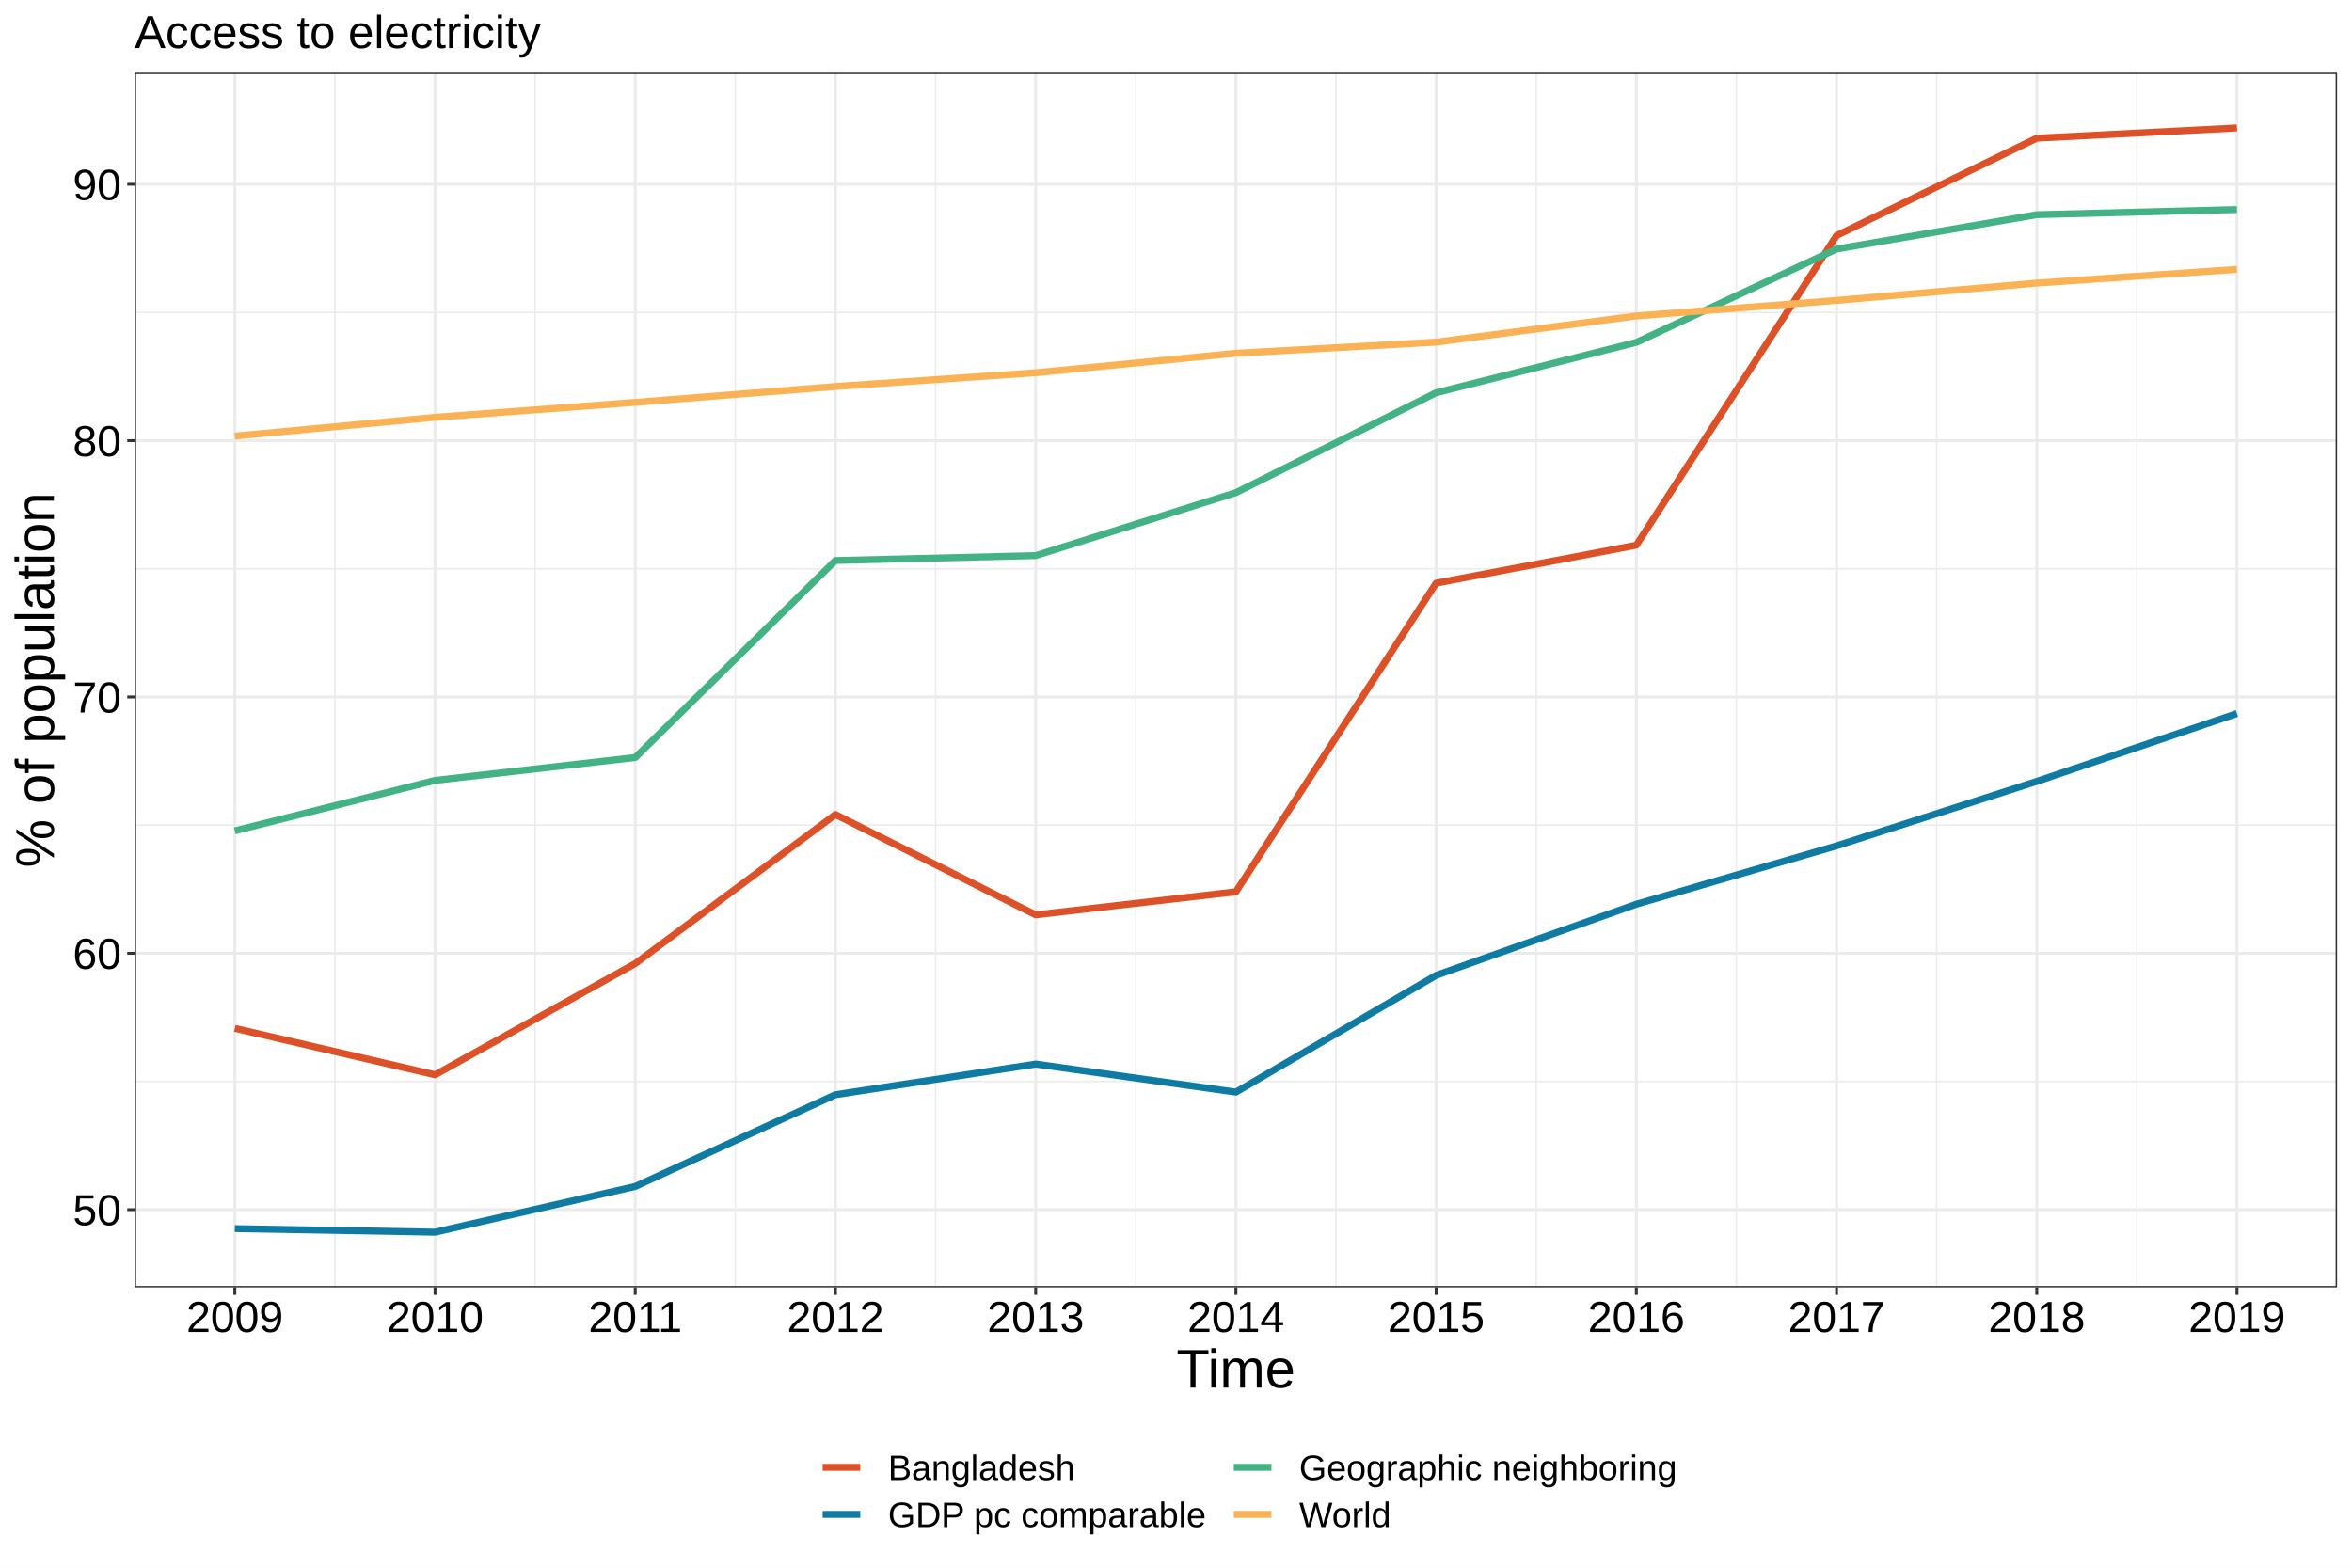
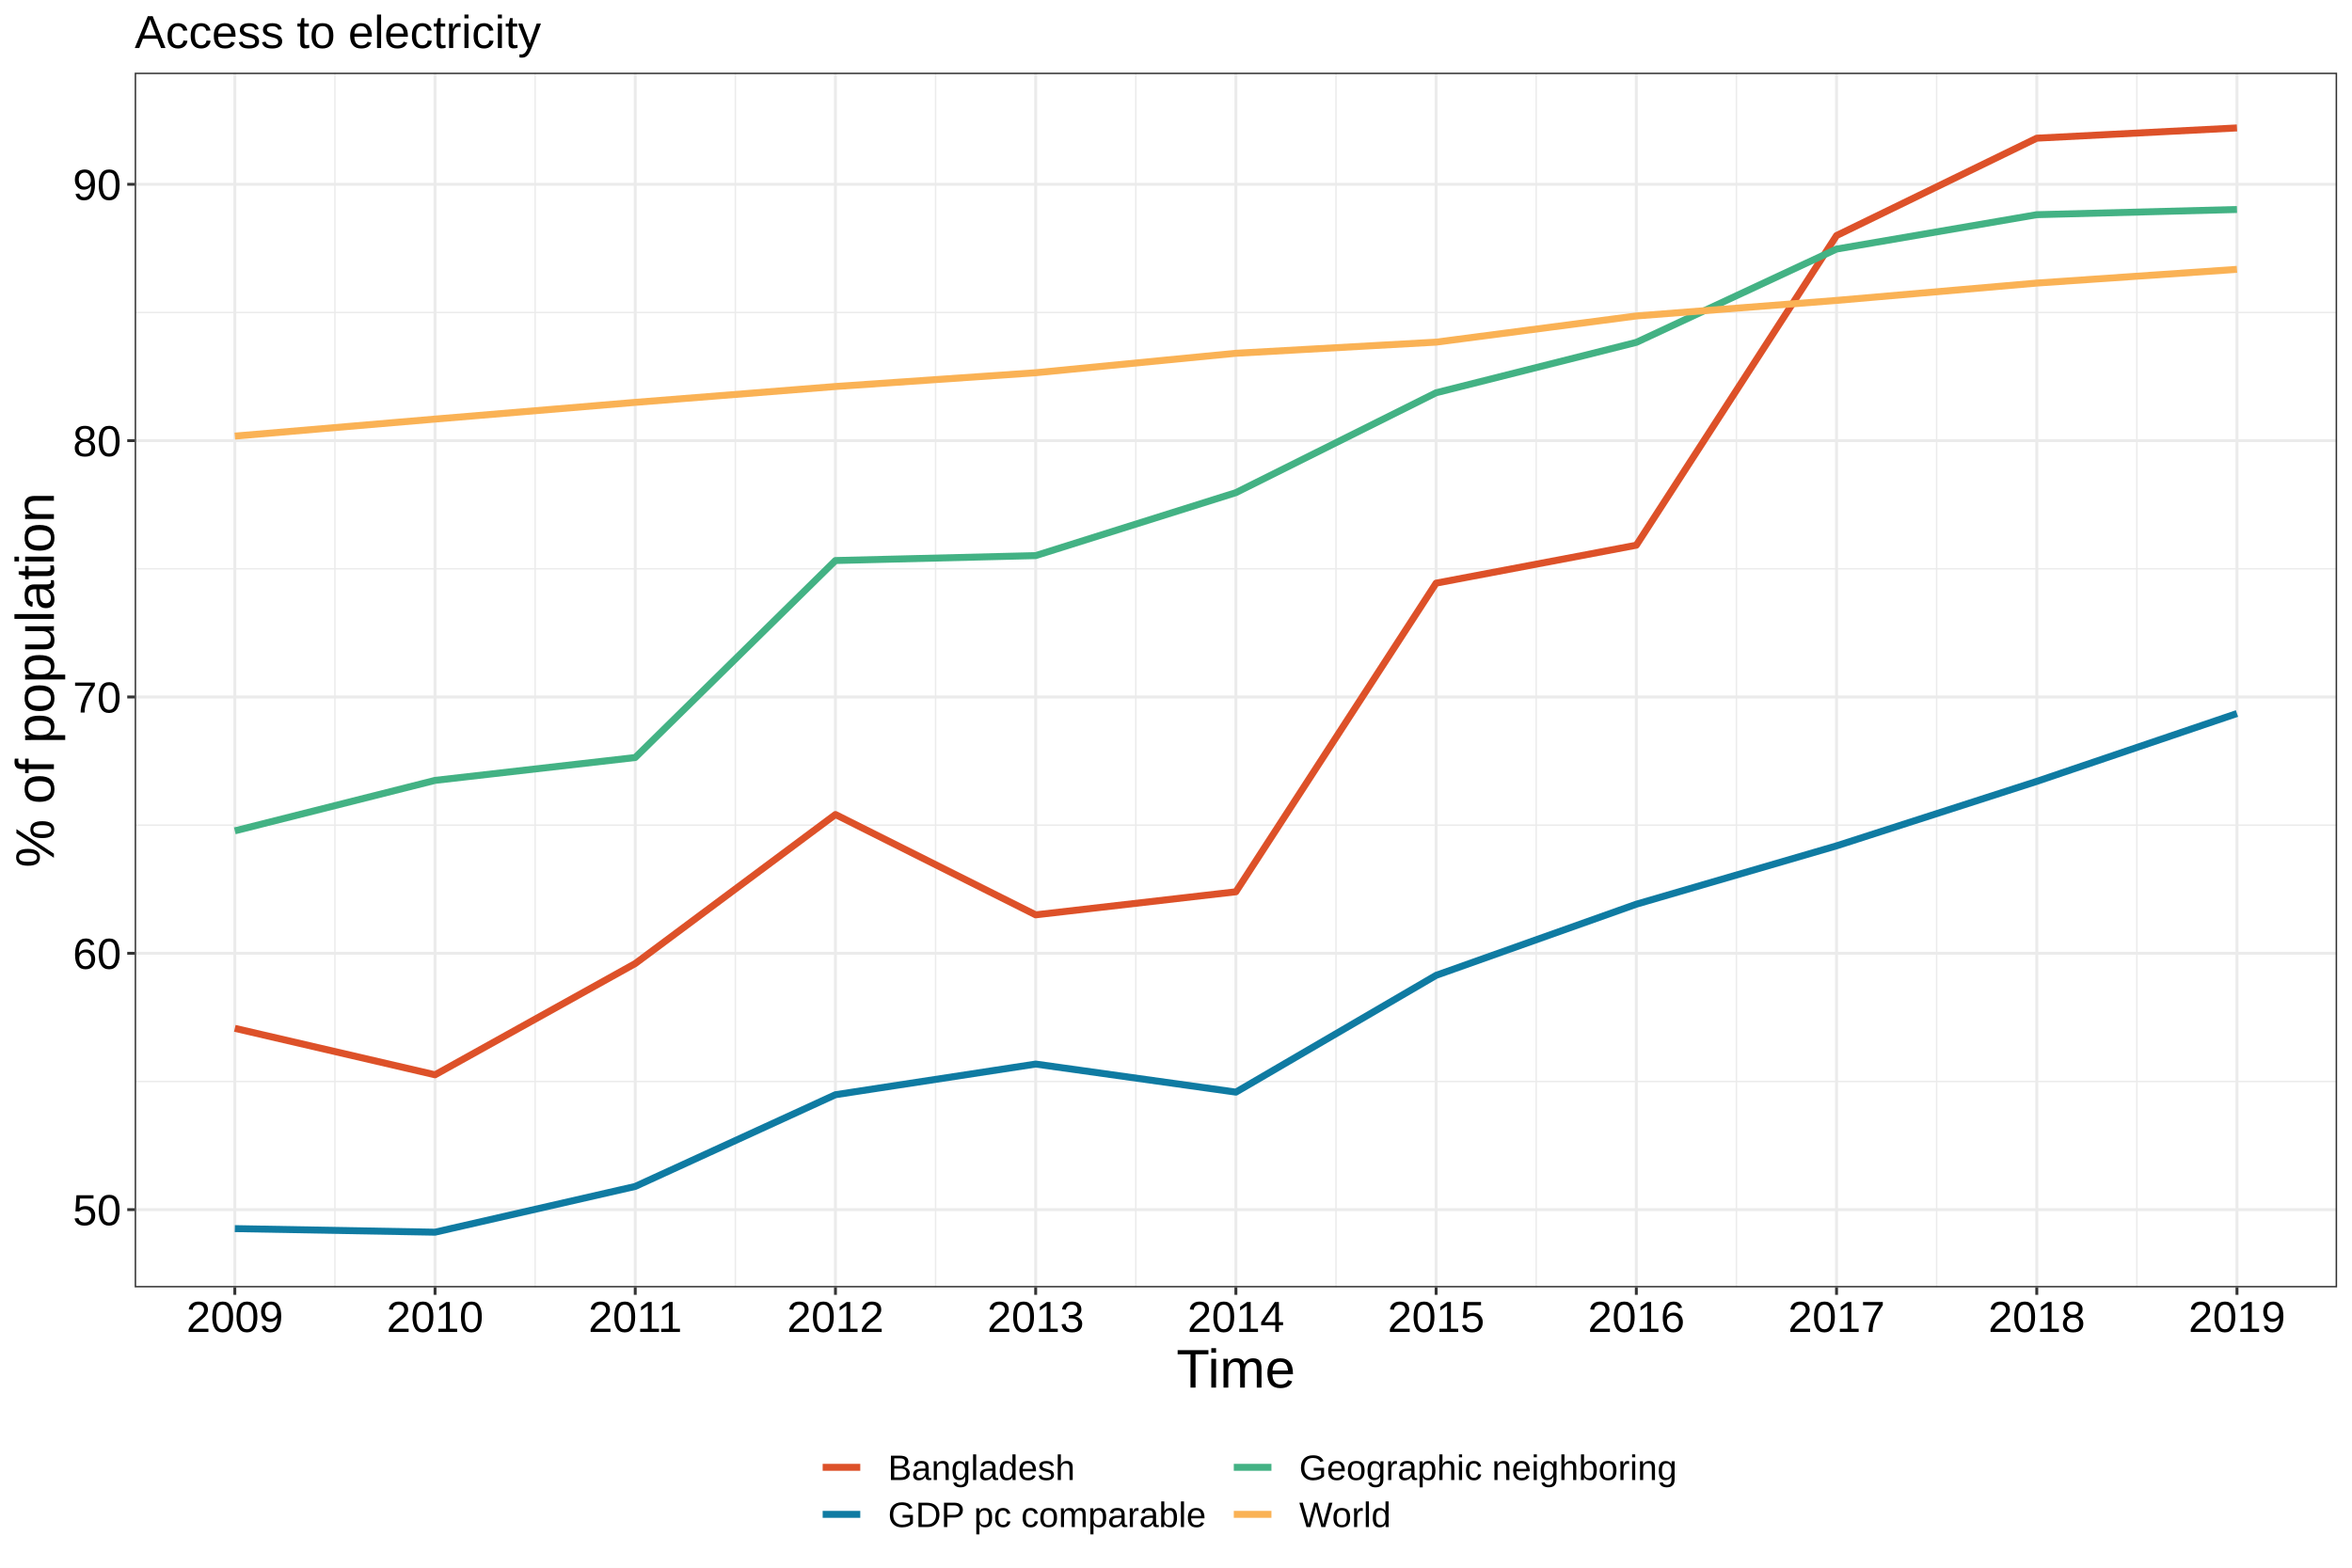
<svg xmlns="http://www.w3.org/2000/svg" class="svglite" width="864.00pt" height="576.00pt" viewBox="0 0 864.00 576.00">
  <defs>
    <style type="text/css">
    .svglite line, .svglite polyline, .svglite polygon, .svglite path, .svglite rect, .svglite circle {
      fill: none;
      stroke: #000000;
      stroke-linecap: round;
      stroke-linejoin: round;
      stroke-miterlimit: 10.00;
    }
    .svglite text {
      white-space: pre;
    }
  </style>
  </defs>
  <rect width="100%" height="100%" style="stroke: none; fill: #FFFFFF;" />
  <defs>
    <clipPath id="cpMC4wMHw4NjQuMDB8MC4wMHw1NzYuMDA=">
      <rect x="0.00" y="0.00" width="864.00" height="576.00" />
    </clipPath>
  </defs>
  <g clip-path="url(#cpMC4wMHw4NjQuMDB8MC4wMHw1NzYuMDA=)">
    <rect x="0.00" y="0.00" width="864.00" height="576.00" style="stroke-width: 1.07; stroke: #FFFFFF; fill: #FFFFFF;" />
  </g>
  <defs>
    <clipPath id="cpNDkuNDh8ODU4LjUyfDI2LjcxfDQ3My4wMQ==">
      <rect x="49.48" y="26.71" width="809.04" height="446.30" />
    </clipPath>
  </defs>
  <g clip-path="url(#cpNDkuNDh8ODU4LjUyfDI2LjcxfDQ3My4wMQ==)">
    <rect x="49.48" y="26.71" width="809.04" height="446.30" style="stroke-width: 1.07; stroke: none; fill: #FFFFFF;" />
    <polyline points="49.48,397.35 858.52,397.35 " style="stroke-width: 0.53; stroke: #EBEBEB; stroke-linecap: butt;" />
    <polyline points="49.48,303.17 858.52,303.17 " style="stroke-width: 0.53; stroke: #EBEBEB; stroke-linecap: butt;" />
    <polyline points="49.48,208.99 858.52,208.99 " style="stroke-width: 0.53; stroke: #EBEBEB; stroke-linecap: butt;" />
    <polyline points="49.48,114.81 858.52,114.81 " style="stroke-width: 0.53; stroke: #EBEBEB; stroke-linecap: butt;" />
    <polyline points="49.48,473.01 49.48,26.71 " style="stroke-width: 0.53; stroke: #EBEBEB; stroke-linecap: butt;" />
    <polyline points="123.03,473.01 123.03,26.71 " style="stroke-width: 0.53; stroke: #EBEBEB; stroke-linecap: butt;" />
    <polyline points="196.58,473.01 196.58,26.71 " style="stroke-width: 0.53; stroke: #EBEBEB; stroke-linecap: butt;" />
    <polyline points="270.13,473.01 270.13,26.71 " style="stroke-width: 0.53; stroke: #EBEBEB; stroke-linecap: butt;" />
    <polyline points="343.68,473.01 343.68,26.71 " style="stroke-width: 0.53; stroke: #EBEBEB; stroke-linecap: butt;" />
    <polyline points="417.23,473.01 417.23,26.71 " style="stroke-width: 0.53; stroke: #EBEBEB; stroke-linecap: butt;" />
    <polyline points="490.78,473.01 490.78,26.71 " style="stroke-width: 0.53; stroke: #EBEBEB; stroke-linecap: butt;" />
    <polyline points="564.32,473.01 564.32,26.71 " style="stroke-width: 0.53; stroke: #EBEBEB; stroke-linecap: butt;" />
    <polyline points="637.87,473.01 637.87,26.71 " style="stroke-width: 0.53; stroke: #EBEBEB; stroke-linecap: butt;" />
    <polyline points="711.42,473.01 711.42,26.71 " style="stroke-width: 0.53; stroke: #EBEBEB; stroke-linecap: butt;" />
    <polyline points="784.97,473.01 784.97,26.71 " style="stroke-width: 0.53; stroke: #EBEBEB; stroke-linecap: butt;" />
    <polyline points="858.52,473.01 858.52,26.71 " style="stroke-width: 0.53; stroke: #EBEBEB; stroke-linecap: butt;" />
    <polyline points="49.48,444.44 858.52,444.44 " style="stroke-width: 1.07; stroke: #EBEBEB; stroke-linecap: butt;" />
    <polyline points="49.48,350.26 858.52,350.26 " style="stroke-width: 1.07; stroke: #EBEBEB; stroke-linecap: butt;" />
    <polyline points="49.48,256.08 858.52,256.08 " style="stroke-width: 1.07; stroke: #EBEBEB; stroke-linecap: butt;" />
    <polyline points="49.48,161.90 858.52,161.90 " style="stroke-width: 1.07; stroke: #EBEBEB; stroke-linecap: butt;" />
    <polyline points="49.48,67.72 858.52,67.72 " style="stroke-width: 1.07; stroke: #EBEBEB; stroke-linecap: butt;" />
    <polyline points="86.26,473.01 86.26,26.71 " style="stroke-width: 1.07; stroke: #EBEBEB; stroke-linecap: butt;" />
    <polyline points="159.81,473.01 159.81,26.71 " style="stroke-width: 1.07; stroke: #EBEBEB; stroke-linecap: butt;" />
    <polyline points="233.35,473.01 233.35,26.71 " style="stroke-width: 1.07; stroke: #EBEBEB; stroke-linecap: butt;" />
    <polyline points="306.90,473.01 306.90,26.71 " style="stroke-width: 1.07; stroke: #EBEBEB; stroke-linecap: butt;" />
    <polyline points="380.45,473.01 380.45,26.71 " style="stroke-width: 1.07; stroke: #EBEBEB; stroke-linecap: butt;" />
    <polyline points="454.00,473.01 454.00,26.71 " style="stroke-width: 1.07; stroke: #EBEBEB; stroke-linecap: butt;" />
    <polyline points="527.55,473.01 527.55,26.71 " style="stroke-width: 1.07; stroke: #EBEBEB; stroke-linecap: butt;" />
    <polyline points="601.10,473.01 601.10,26.71 " style="stroke-width: 1.07; stroke: #EBEBEB; stroke-linecap: butt;" />
    <polyline points="674.65,473.01 674.65,26.71 " style="stroke-width: 1.07; stroke: #EBEBEB; stroke-linecap: butt;" />
    <polyline points="748.20,473.01 748.20,26.71 " style="stroke-width: 1.07; stroke: #EBEBEB; stroke-linecap: butt;" />
    <polyline points="821.75,473.01 821.75,26.71 " style="stroke-width: 1.07; stroke: #EBEBEB; stroke-linecap: butt;" />
    <polyline points="86.26,377.83 159.81,394.90 233.35,354.03 306.90,299.27 380.45,336.13 454.00,327.66 527.55,214.26 601.10,200.32 674.65,86.55 748.20,50.77 821.75,47.00 " style="stroke-width: 2.56; stroke: #DD5129; stroke-linecap: butt;" />
    <polyline points="86.26,451.42 159.81,452.73 233.35,435.92 306.90,402.22 380.45,390.96 454.00,401.27 527.55,358.36 601.10,332.22 674.65,310.78 748.20,287.10 821.75,262.16 " style="stroke-width: 2.56; stroke: #0F7BA2; stroke-linecap: butt;" />
    <polyline points="86.26,305.27 159.81,286.73 233.35,278.33 306.90,205.95 380.45,204.14 454.00,181.01 527.55,144.31 601.10,125.79 674.65,91.51 748.20,78.88 821.75,76.97 " style="stroke-width: 2.56; stroke: #43B284; stroke-linecap: butt;" />
-     <polyline points="86.26,160.23 159.81,153.32 233.35,147.84 306.90,142.01 380.45,136.95 454.00,129.80 527.55,125.71 601.10,116.09 674.65,110.38 748.20,104.01 821.75,98.96 " style="stroke-width: 2.56; stroke: #FAB255; stroke-linecap: butt;" />
+     <polyline points="86.26,160.23 159.81,153.98 233.35,147.84 306.90,142.01 380.45,136.95 454.00,129.80 527.55,125.71 601.10,116.09 674.65,110.38 748.20,104.01 821.75,98.96 " style="stroke-width: 2.56; stroke: #FAB255; stroke-linecap: butt;" />
    <rect x="49.48" y="26.71" width="809.04" height="446.30" style="stroke-width: 1.07; stroke: #333333;" />
  </g>
  <g clip-path="url(#cpMC4wMHw4NjQuMDB8MC4wMHw1NzYuMDA=)">
    <text x="44.55" y="450.17" text-anchor="end" style="font-size: 16.00px; font-family: &quot;Arial&quot;;" textLength="17.80px" lengthAdjust="spacingAndGlyphs">50</text>
    <text x="44.55" y="355.99" text-anchor="end" style="font-size: 16.00px; font-family: &quot;Arial&quot;;" textLength="17.80px" lengthAdjust="spacingAndGlyphs">60</text>
    <text x="44.55" y="261.81" text-anchor="end" style="font-size: 16.00px; font-family: &quot;Arial&quot;;" textLength="17.80px" lengthAdjust="spacingAndGlyphs">70</text>
    <text x="44.55" y="167.63" text-anchor="end" style="font-size: 16.00px; font-family: &quot;Arial&quot;;" textLength="17.80px" lengthAdjust="spacingAndGlyphs">80</text>
    <text x="44.55" y="73.45" text-anchor="end" style="font-size: 16.00px; font-family: &quot;Arial&quot;;" textLength="17.80px" lengthAdjust="spacingAndGlyphs">90</text>
    <polyline points="46.74,444.44 49.48,444.44 " style="stroke-width: 1.07; stroke: #333333; stroke-linecap: butt;" />
    <polyline points="46.74,350.26 49.48,350.26 " style="stroke-width: 1.07; stroke: #333333; stroke-linecap: butt;" />
    <polyline points="46.74,256.08 49.48,256.08 " style="stroke-width: 1.07; stroke: #333333; stroke-linecap: butt;" />
    <polyline points="46.74,161.90 49.48,161.90 " style="stroke-width: 1.07; stroke: #333333; stroke-linecap: butt;" />
    <polyline points="46.74,67.72 49.48,67.72 " style="stroke-width: 1.07; stroke: #333333; stroke-linecap: butt;" />
    <polyline points="86.26,475.75 86.26,473.01 " style="stroke-width: 1.07; stroke: #333333; stroke-linecap: butt;" />
    <polyline points="159.81,475.75 159.81,473.01 " style="stroke-width: 1.07; stroke: #333333; stroke-linecap: butt;" />
    <polyline points="233.35,475.75 233.35,473.01 " style="stroke-width: 1.07; stroke: #333333; stroke-linecap: butt;" />
    <polyline points="306.90,475.75 306.90,473.01 " style="stroke-width: 1.07; stroke: #333333; stroke-linecap: butt;" />
    <polyline points="380.45,475.75 380.45,473.01 " style="stroke-width: 1.07; stroke: #333333; stroke-linecap: butt;" />
    <polyline points="454.00,475.75 454.00,473.01 " style="stroke-width: 1.07; stroke: #333333; stroke-linecap: butt;" />
    <polyline points="527.55,475.75 527.55,473.01 " style="stroke-width: 1.07; stroke: #333333; stroke-linecap: butt;" />
    <polyline points="601.10,475.75 601.10,473.01 " style="stroke-width: 1.07; stroke: #333333; stroke-linecap: butt;" />
    <polyline points="674.65,475.75 674.65,473.01 " style="stroke-width: 1.07; stroke: #333333; stroke-linecap: butt;" />
    <polyline points="748.20,475.75 748.20,473.01 " style="stroke-width: 1.07; stroke: #333333; stroke-linecap: butt;" />
    <polyline points="821.75,475.75 821.75,473.01 " style="stroke-width: 1.07; stroke: #333333; stroke-linecap: butt;" />
    <text x="86.26" y="489.40" text-anchor="middle" style="font-size: 16.00px; font-family: &quot;Arial&quot;;" textLength="35.60px" lengthAdjust="spacingAndGlyphs">2009</text>
    <text x="159.81" y="489.40" text-anchor="middle" style="font-size: 16.00px; font-family: &quot;Arial&quot;;" textLength="35.60px" lengthAdjust="spacingAndGlyphs">2010</text>
    <text x="233.35" y="489.40" text-anchor="middle" style="font-size: 16.00px; font-family: &quot;Arial&quot;;" textLength="34.41px" lengthAdjust="spacingAndGlyphs">2011</text>
    <text x="306.90" y="489.40" text-anchor="middle" style="font-size: 16.00px; font-family: &quot;Arial&quot;;" textLength="35.60px" lengthAdjust="spacingAndGlyphs">2012</text>
    <text x="380.45" y="489.40" text-anchor="middle" style="font-size: 16.00px; font-family: &quot;Arial&quot;;" textLength="35.60px" lengthAdjust="spacingAndGlyphs">2013</text>
    <text x="454.00" y="489.40" text-anchor="middle" style="font-size: 16.00px; font-family: &quot;Arial&quot;;" textLength="35.60px" lengthAdjust="spacingAndGlyphs">2014</text>
    <text x="527.55" y="489.40" text-anchor="middle" style="font-size: 16.00px; font-family: &quot;Arial&quot;;" textLength="35.60px" lengthAdjust="spacingAndGlyphs">2015</text>
    <text x="601.10" y="489.40" text-anchor="middle" style="font-size: 16.00px; font-family: &quot;Arial&quot;;" textLength="35.60px" lengthAdjust="spacingAndGlyphs">2016</text>
    <text x="674.65" y="489.40" text-anchor="middle" style="font-size: 16.00px; font-family: &quot;Arial&quot;;" textLength="35.60px" lengthAdjust="spacingAndGlyphs">2017</text>
    <text x="748.20" y="489.40" text-anchor="middle" style="font-size: 16.00px; font-family: &quot;Arial&quot;;" textLength="35.60px" lengthAdjust="spacingAndGlyphs">2018</text>
    <text x="821.75" y="489.40" text-anchor="middle" style="font-size: 16.00px; font-family: &quot;Arial&quot;;" textLength="35.60px" lengthAdjust="spacingAndGlyphs">2019</text>
    <text x="454.00" y="509.83" text-anchor="middle" style="font-size: 20.00px; font-family: &quot;Arial&quot;;" textLength="43.70px" lengthAdjust="spacingAndGlyphs">Time</text>
    <text transform="translate(19.80,249.86) rotate(-90)" text-anchor="middle" style="font-size: 20.00px; font-family: &quot;Arial&quot;;" textLength="137.89px" lengthAdjust="spacingAndGlyphs">% of population</text>
    <rect x="286.52" y="525.00" width="334.96" height="45.52" style="stroke-width: 1.07; stroke: none; fill: #FFFFFF;" />
    <rect x="300.47" y="530.48" width="17.28" height="17.28" style="stroke-width: 1.07; stroke: none; fill: #FFFFFF;" />
    <line x1="302.20" y1="539.12" x2="316.02" y2="539.12" style="stroke-width: 2.56; stroke: #DD5129; stroke-linecap: butt;" />
    <rect x="300.47" y="547.76" width="17.28" height="17.28" style="stroke-width: 1.07; stroke: none; fill: #FFFFFF;" />
    <line x1="302.20" y1="556.40" x2="316.02" y2="556.40" style="stroke-width: 2.56; stroke: #0F7BA2; stroke-linecap: butt;" />
    <rect x="451.50" y="530.48" width="17.28" height="17.28" style="stroke-width: 1.07; stroke: none; fill: #FFFFFF;" />
    <line x1="453.23" y1="539.12" x2="467.06" y2="539.12" style="stroke-width: 2.56; stroke: #43B284; stroke-linecap: butt;" />
    <rect x="451.50" y="547.76" width="17.28" height="17.28" style="stroke-width: 1.07; stroke: none; fill: #FFFFFF;" />
    <line x1="453.23" y1="556.40" x2="467.06" y2="556.40" style="stroke-width: 2.56; stroke: #FAB255; stroke-linecap: butt;" />
    <text x="326.22" y="543.78" style="font-size: 13.00px; font-family: &quot;Arial&quot;;" textLength="68.67px" lengthAdjust="spacingAndGlyphs">Bangladesh</text>
    <text x="326.22" y="561.06" style="font-size: 13.00px; font-family: &quot;Arial&quot;;" textLength="116.82px" lengthAdjust="spacingAndGlyphs">GDP pc comparable</text>
    <text x="477.25" y="543.78" style="font-size: 13.00px; font-family: &quot;Arial&quot;;" textLength="138.75px" lengthAdjust="spacingAndGlyphs">Geographic neighboring</text>
    <text x="477.25" y="561.06" style="font-size: 13.00px; font-family: &quot;Arial&quot;;" textLength="33.71px" lengthAdjust="spacingAndGlyphs">World</text>
    <text x="49.48" y="17.65" style="font-size: 17.00px; font-family: &quot;Arial&quot;;" textLength="149.29px" lengthAdjust="spacingAndGlyphs">Access to electricity</text>
  </g>
</svg>
